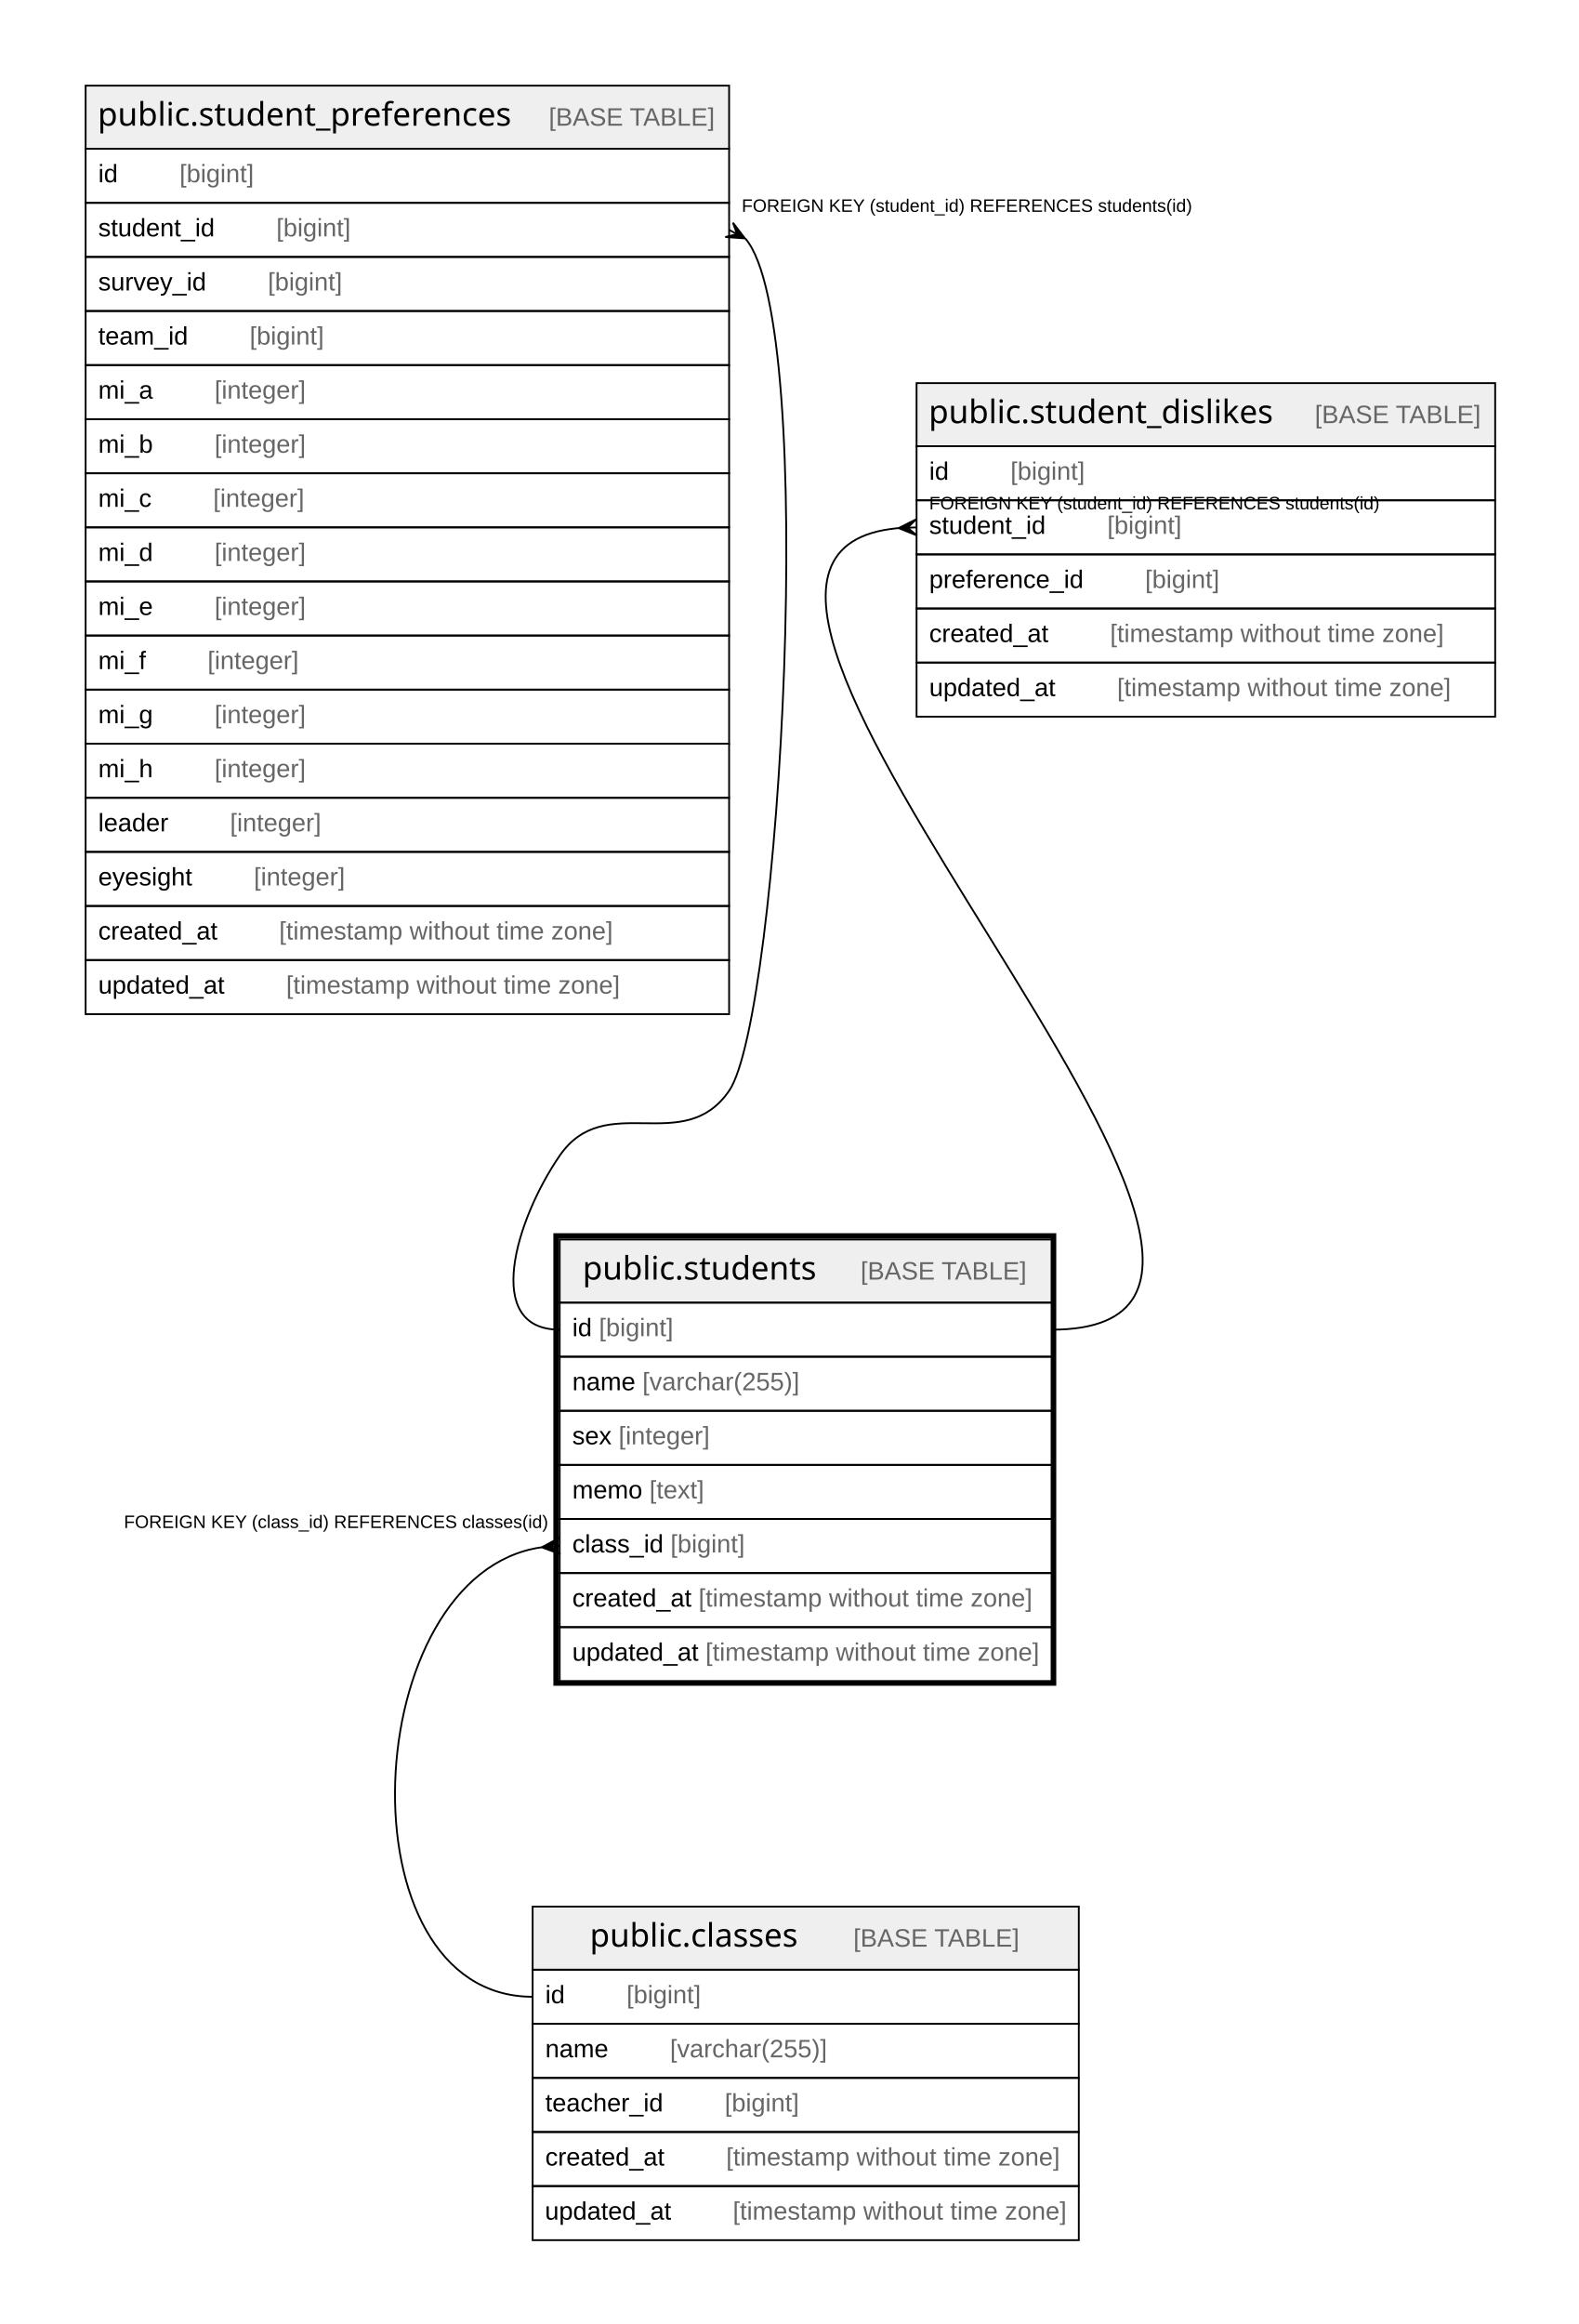
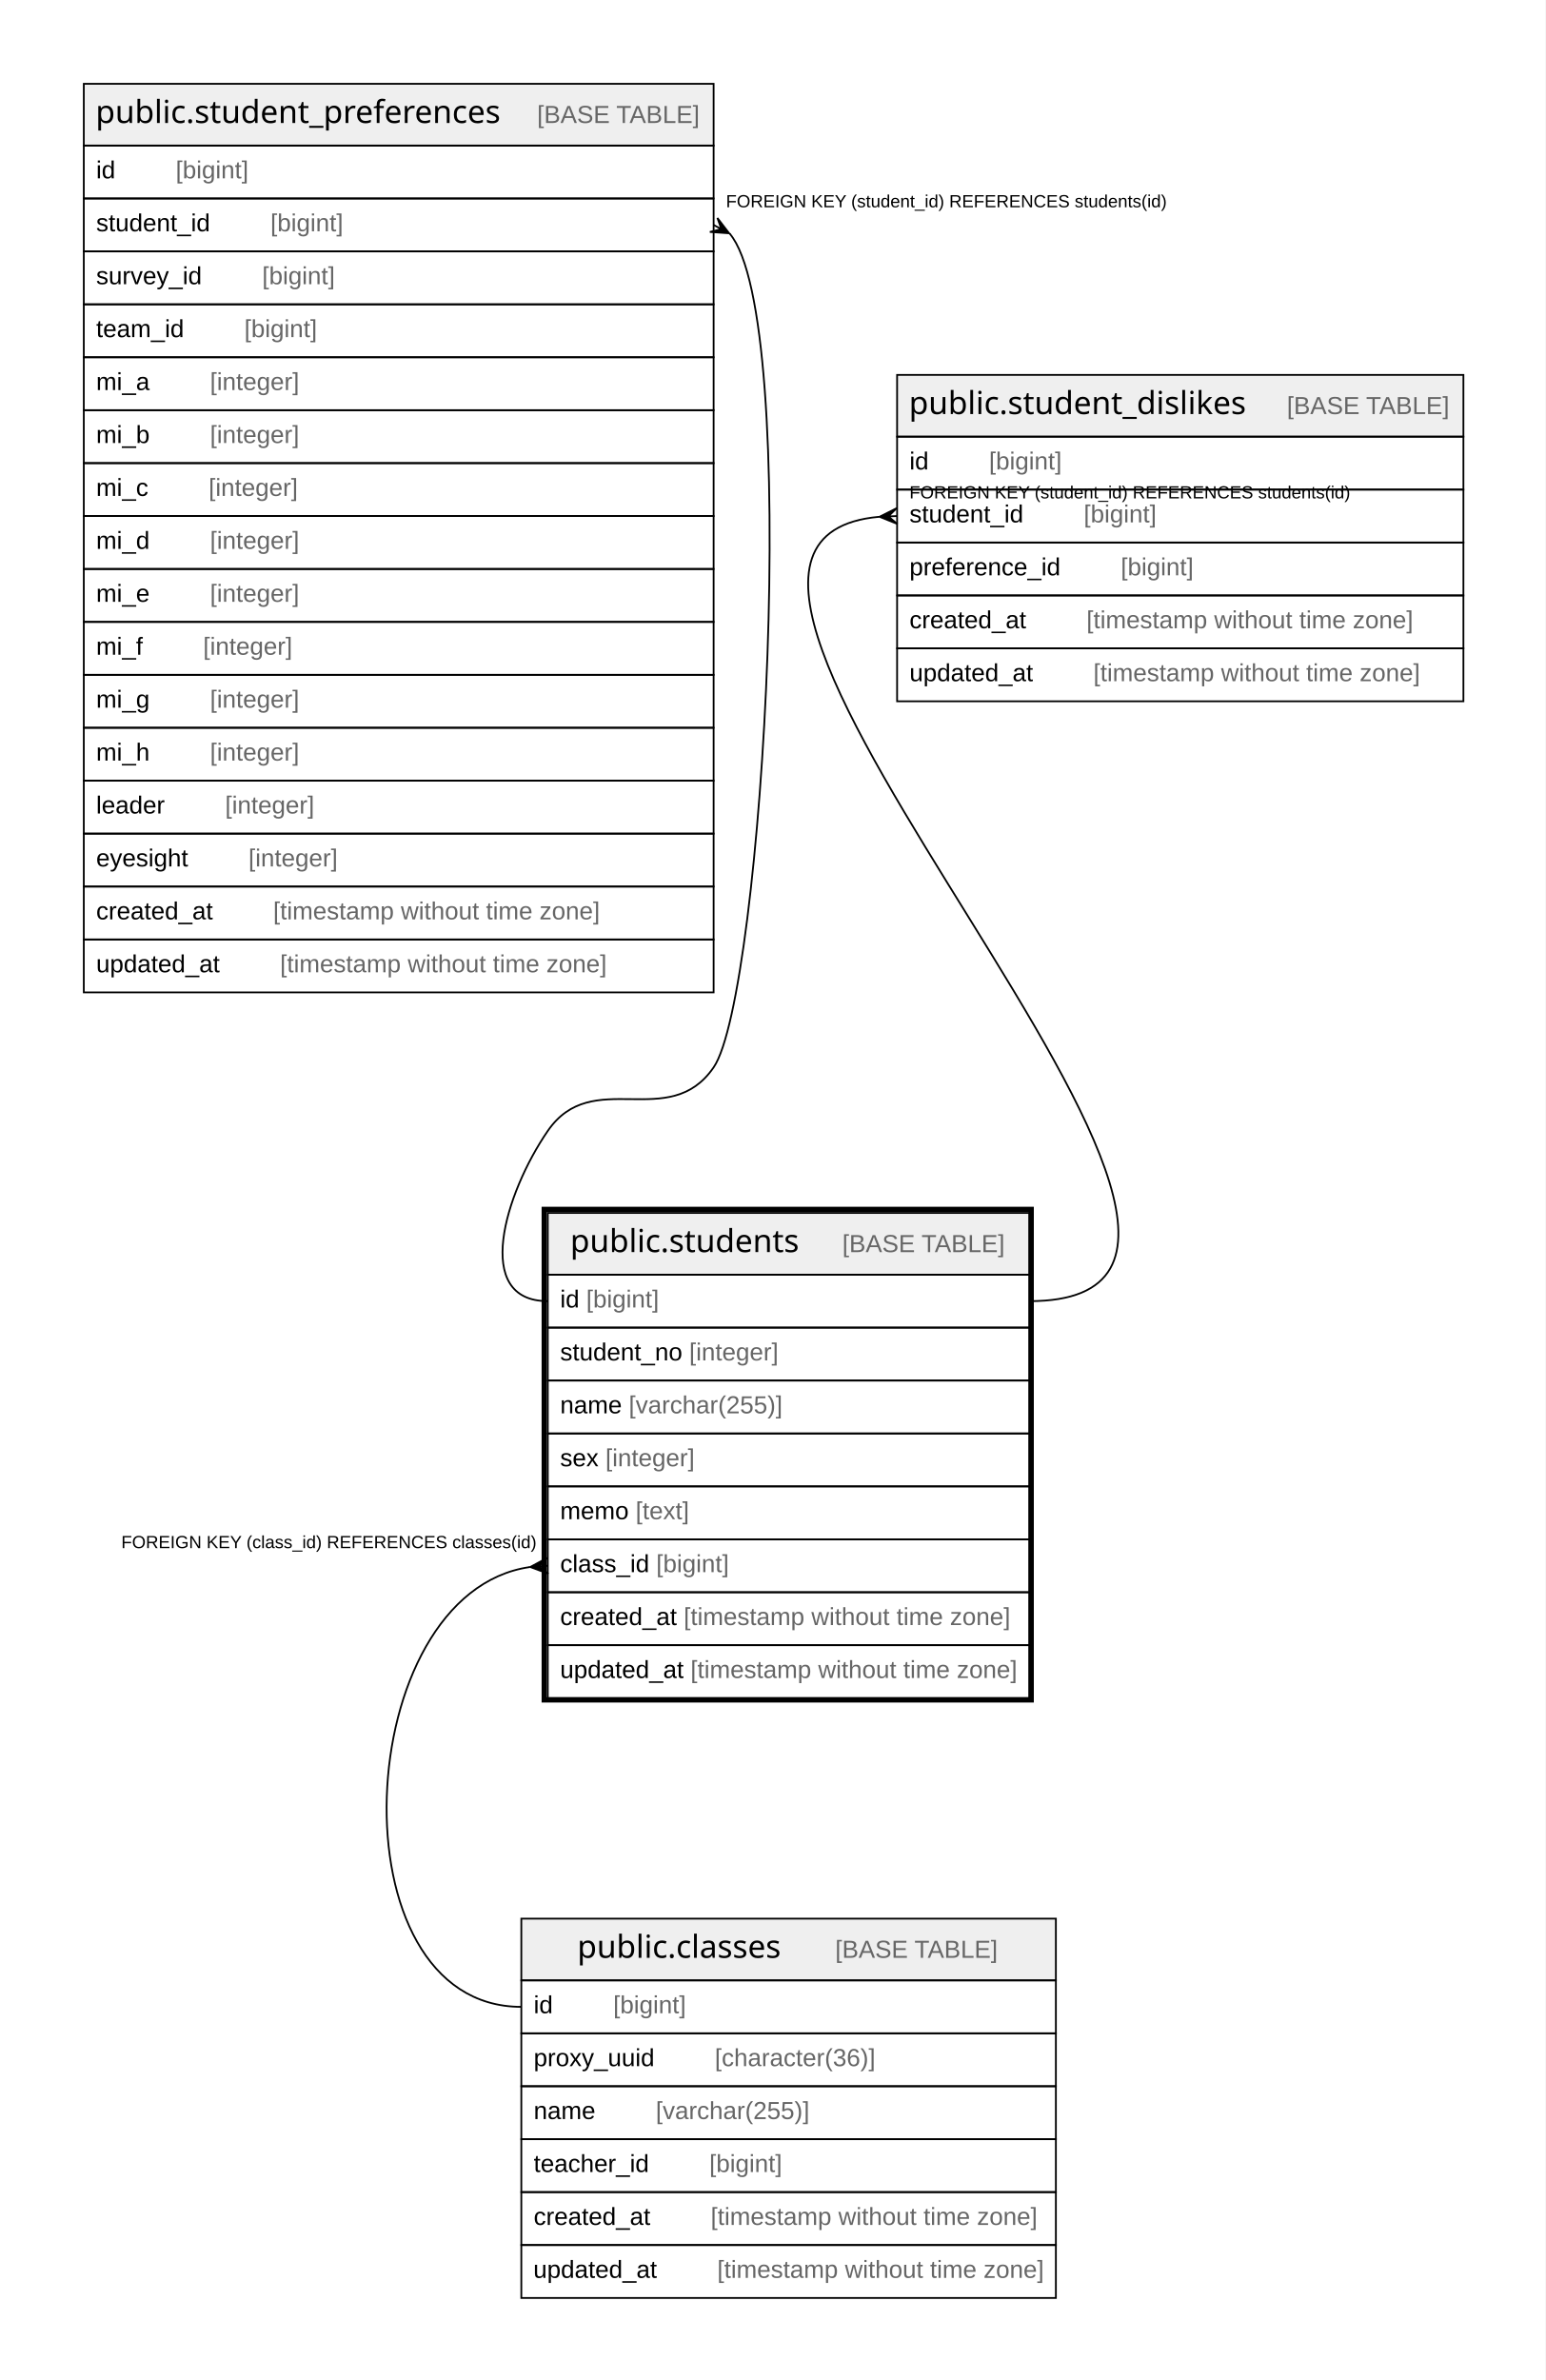
- <svg xmlns="http://www.w3.org/2000/svg" width="876pt" height="1289pt" viewBox="0.00 0.00 876.00 1289.00">
-   <g id="graph0" class="graph" transform="scale(1 1) rotate(0) translate(4 1285)">
-     <polygon fill="#ffffff" stroke="transparent" points="-4,4 -4,-1285 872,-1285 872,4 -4,4" />
+ <svg xmlns="http://www.w3.org/2000/svg" width="876pt" height="1349pt" viewBox="0.00 0.00 876.00 1349.00">
+   <g id="graph0" class="graph" transform="scale(1 1) rotate(0) translate(4 1345)">
+     <polygon fill="#ffffff" stroke="transparent" points="-4,4 -4,-1345 872,-1345 872,4 -4,4" />
    <g id="node1" class="node">
-       <polygon fill="#efefef" stroke="transparent" points="306.5,-562.5 306.5,-597.5 579.5,-597.5 579.5,-562.5 306.5,-562.5" />
-       <polygon fill="none" stroke="#000000" points="306.5,-562.5 306.5,-597.5 579.5,-597.5 579.5,-562.5 306.5,-562.5" />
-       <text text-anchor="start" x="319.197" y="-575.3" font-family="Arial Bold" font-size="18.00" fill="#000000">public.students</text>
-       <text text-anchor="start" x="439.235" y="-575.3" font-family="Arial" font-size="14.00" fill="#000000">    </text>
-       <text text-anchor="start" x="473.44" y="-575.3" font-family="Arial" font-size="14.00" fill="#666666">[BASE TABLE]</text>
+       <polygon fill="#efefef" stroke="transparent" points="306.5,-622.5 306.5,-657.5 579.5,-657.5 579.5,-622.5 306.5,-622.5" />
+       <polygon fill="none" stroke="#000000" points="306.5,-622.5 306.5,-657.5 579.5,-657.5 579.5,-622.5 306.5,-622.5" />
+       <text text-anchor="start" x="319.197" y="-635.3" font-family="Arial Bold" font-size="18.00" fill="#000000">public.students</text>
+       <text text-anchor="start" x="439.235" y="-635.3" font-family="Arial" font-size="14.00" fill="#000000">    </text>
+       <text text-anchor="start" x="473.44" y="-635.3" font-family="Arial" font-size="14.00" fill="#666666">[BASE TABLE]</text>
+       <polygon fill="none" stroke="#000000" points="306.5,-592.5 306.5,-622.5 579.5,-622.5 579.5,-592.5 306.5,-592.5" />
+       <text text-anchor="start" x="313.5" y="-603.9" font-family="Arial" font-size="14.00" fill="#000000">id </text>
+       <text text-anchor="start" x="328.28" y="-603.9" font-family="Arial" font-size="14.00" fill="#666666">[bigint]</text>
+       <polygon fill="none" stroke="#000000" points="306.5,-562.5 306.5,-592.5 579.5,-592.5 579.5,-562.5 306.5,-562.5" />
+       <text text-anchor="start" x="313.5" y="-573.9" font-family="Arial" font-size="14.00" fill="#000000">student_no </text>
+       <text text-anchor="start" x="386.65" y="-573.9" font-family="Arial" font-size="14.00" fill="#666666">[integer]</text>
      <polygon fill="none" stroke="#000000" points="306.5,-532.5 306.5,-562.5 579.5,-562.5 579.5,-532.5 306.5,-532.5" />
-       <text text-anchor="start" x="313.5" y="-543.9" font-family="Arial" font-size="14.00" fill="#000000">id </text>
-       <text text-anchor="start" x="328.28" y="-543.9" font-family="Arial" font-size="14.00" fill="#666666">[bigint]</text>
+       <text text-anchor="start" x="313.5" y="-543.9" font-family="Arial" font-size="14.00" fill="#000000">name </text>
+       <text text-anchor="start" x="352.399" y="-543.9" font-family="Arial" font-size="14.00" fill="#666666">[varchar(255)]</text>
      <polygon fill="none" stroke="#000000" points="306.5,-502.5 306.5,-532.5 579.5,-532.5 579.5,-502.5 306.5,-502.5" />
-       <text text-anchor="start" x="313.5" y="-513.9" font-family="Arial" font-size="14.00" fill="#000000">name </text>
-       <text text-anchor="start" x="352.399" y="-513.9" font-family="Arial" font-size="14.00" fill="#666666">[varchar(255)]</text>
+       <text text-anchor="start" x="313.5" y="-513.9" font-family="Arial" font-size="14.00" fill="#000000">sex </text>
+       <text text-anchor="start" x="339.173" y="-513.9" font-family="Arial" font-size="14.00" fill="#666666">[integer]</text>
      <polygon fill="none" stroke="#000000" points="306.5,-472.5 306.5,-502.5 579.5,-502.5 579.5,-472.5 306.5,-472.5" />
-       <text text-anchor="start" x="313.5" y="-483.9" font-family="Arial" font-size="14.00" fill="#000000">sex </text>
-       <text text-anchor="start" x="339.173" y="-483.9" font-family="Arial" font-size="14.00" fill="#666666">[integer]</text>
+       <text text-anchor="start" x="313.5" y="-483.9" font-family="Arial" font-size="14.00" fill="#000000">memo </text>
+       <text text-anchor="start" x="356.277" y="-483.9" font-family="Arial" font-size="14.00" fill="#666666">[text]</text>
      <polygon fill="none" stroke="#000000" points="306.5,-442.5 306.5,-472.5 579.5,-472.5 579.5,-442.5 306.5,-442.5" />
-       <text text-anchor="start" x="313.5" y="-453.9" font-family="Arial" font-size="14.00" fill="#000000">memo </text>
-       <text text-anchor="start" x="356.277" y="-453.9" font-family="Arial" font-size="14.00" fill="#666666">[text]</text>
+       <text text-anchor="start" x="313.5" y="-453.9" font-family="Arial" font-size="14.00" fill="#000000">class_id </text>
+       <text text-anchor="start" x="367.952" y="-453.9" font-family="Arial" font-size="14.00" fill="#666666">[bigint]</text>
      <polygon fill="none" stroke="#000000" points="306.5,-412.5 306.5,-442.5 579.5,-442.5 579.5,-412.5 306.5,-412.5" />
-       <text text-anchor="start" x="313.5" y="-423.9" font-family="Arial" font-size="14.00" fill="#000000">class_id </text>
-       <text text-anchor="start" x="367.952" y="-423.9" font-family="Arial" font-size="14.00" fill="#666666">[bigint]</text>
+       <text text-anchor="start" x="313.5" y="-423.9" font-family="Arial" font-size="14.00" fill="#000000">created_at </text>
+       <text text-anchor="start" x="383.528" y="-423.9" font-family="Arial" font-size="14.00" fill="#666666">[timestamp without time zone]</text>
      <polygon fill="none" stroke="#000000" points="306.5,-382.5 306.5,-412.5 579.5,-412.5 579.5,-382.5 306.5,-382.5" />
-       <text text-anchor="start" x="313.5" y="-393.9" font-family="Arial" font-size="14.00" fill="#000000">created_at </text>
-       <text text-anchor="start" x="383.528" y="-393.9" font-family="Arial" font-size="14.00" fill="#666666">[timestamp without time zone]</text>
-       <polygon fill="none" stroke="#000000" points="306.5,-352.5 306.5,-382.5 579.5,-382.5 579.5,-352.5 306.5,-352.5" />
-       <text text-anchor="start" x="313.464" y="-363.9" font-family="Arial" font-size="14.00" fill="#000000">updated_at </text>
-       <text text-anchor="start" x="387.396" y="-363.9" font-family="Arial" font-size="14.00" fill="#666666">[timestamp without time zone]</text>
-       <polygon fill="none" stroke="#000000" stroke-width="3" points="304.5,-351.5 304.5,-599.5 580.5,-599.5 580.5,-351.5 304.5,-351.5" />
+       <text text-anchor="start" x="313.464" y="-393.9" font-family="Arial" font-size="14.00" fill="#000000">updated_at </text>
+       <text text-anchor="start" x="387.396" y="-393.9" font-family="Arial" font-size="14.00" fill="#666666">[timestamp without time zone]</text>
+       <polygon fill="none" stroke="#000000" stroke-width="3" points="304.5,-381.5 304.5,-659.5 580.5,-659.5 580.5,-381.5 304.5,-381.5" />
    </g>
    <g id="node4" class="node">
-       <polygon fill="#efefef" stroke="transparent" points="291.5,-192.5 291.5,-227.5 594.5,-227.5 594.5,-192.5 291.5,-192.5" />
-       <polygon fill="none" stroke="#000000" points="291.5,-192.5 291.5,-227.5 594.5,-227.5 594.5,-192.5 291.5,-192.5" />
-       <text text-anchor="start" x="323.208" y="-205.3" font-family="Arial Bold" font-size="18.00" fill="#000000">public.classes</text>
-       <text text-anchor="start" x="435.224" y="-205.3" font-family="Arial" font-size="14.00" fill="#000000">    </text>
-       <text text-anchor="start" x="469.429" y="-205.3" font-family="Arial" font-size="14.00" fill="#666666">[BASE TABLE]</text>
+       <polygon fill="#efefef" stroke="transparent" points="291.5,-222.5 291.5,-257.5 594.5,-257.5 594.5,-222.5 291.5,-222.5" />
+       <polygon fill="none" stroke="#000000" points="291.5,-222.5 291.5,-257.5 594.5,-257.5 594.5,-222.5 291.5,-222.5" />
+       <text text-anchor="start" x="323.208" y="-235.3" font-family="Arial Bold" font-size="18.00" fill="#000000">public.classes</text>
+       <text text-anchor="start" x="435.224" y="-235.3" font-family="Arial" font-size="14.00" fill="#000000">    </text>
+       <text text-anchor="start" x="469.429" y="-235.3" font-family="Arial" font-size="14.00" fill="#666666">[BASE TABLE]</text>
+       <polygon fill="none" stroke="#000000" points="291.5,-192.5 291.5,-222.5 594.5,-222.5 594.5,-192.5 291.5,-192.5" />
+       <text text-anchor="start" x="298.5" y="-203.9" font-family="Arial" font-size="14.00" fill="#000000">id    </text>
+       <text text-anchor="start" x="343.594" y="-203.9" font-family="Arial" font-size="14.00" fill="#666666">[bigint]</text>
      <polygon fill="none" stroke="#000000" points="291.5,-162.5 291.5,-192.5 594.5,-192.5 594.5,-162.5 291.5,-162.5" />
-       <text text-anchor="start" x="298.5" y="-173.9" font-family="Arial" font-size="14.00" fill="#000000">id    </text>
-       <text text-anchor="start" x="343.594" y="-173.9" font-family="Arial" font-size="14.00" fill="#666666">[bigint]</text>
+       <text text-anchor="start" x="298.5" y="-173.9" font-family="Arial" font-size="14.00" fill="#000000">proxy_uuid    </text>
+       <text text-anchor="start" x="401.168" y="-173.9" font-family="Arial" font-size="14.00" fill="#666666">[character(36)]</text>
      <polygon fill="none" stroke="#000000" points="291.5,-132.5 291.5,-162.5 594.5,-162.5 594.5,-132.5 291.5,-132.5" />
      <text text-anchor="start" x="298.5" y="-143.9" font-family="Arial" font-size="14.00" fill="#000000">name    </text>
      <text text-anchor="start" x="367.713" y="-143.9" font-family="Arial" font-size="14.00" fill="#666666">[varchar(255)]</text>
      <polygon fill="none" stroke="#000000" points="291.5,-102.5 291.5,-132.5 594.5,-132.5 594.5,-102.5 291.5,-102.5" />
      <text text-anchor="start" x="298.5" y="-113.9" font-family="Arial" font-size="14.00" fill="#000000">teacher_id    </text>
      <text text-anchor="start" x="398.058" y="-113.9" font-family="Arial" font-size="14.00" fill="#666666">[bigint]</text>
      <polygon fill="none" stroke="#000000" points="291.5,-72.5 291.5,-102.5 594.5,-102.5 594.5,-72.5 291.5,-72.5" />
      <text text-anchor="start" x="298.5" y="-83.9" font-family="Arial" font-size="14.00" fill="#000000">created_at    </text>
      <text text-anchor="start" x="398.842" y="-83.9" font-family="Arial" font-size="14.00" fill="#666666">[timestamp without time zone]</text>
      <polygon fill="none" stroke="#000000" points="291.5,-42.5 291.5,-72.5 594.5,-72.5 594.5,-42.5 291.5,-42.5" />
      <text text-anchor="start" x="298.307" y="-53.9" font-family="Arial" font-size="14.00" fill="#000000">updated_at    </text>
      <text text-anchor="start" x="402.553" y="-53.9" font-family="Arial" font-size="14.00" fill="#666666">[timestamp without time zone]</text>
    </g>
    <g id="edge3" class="edge">
-       <path fill="none" stroke="#000000" d="M296.348,-426.783C194.375,-412.119 183.667,-177.5 291.5,-177.5" />
-       <polygon fill="#000000" stroke="#000000" points="296.525,-426.795 306.183,-431.989 301.512,-427.148 306.5,-427.5 306.5,-427.5 306.5,-427.5 301.512,-427.148 306.817,-423.011 296.525,-426.795 296.525,-426.795" />
-       <text text-anchor="start" x="64.724" y="-437.5" font-family="Arial" font-size="10.00" fill="#000000">FOREIGN KEY (class_id) REFERENCES classes(id)</text>
+       <path fill="none" stroke="#000000" d="M296.348,-456.783C194.375,-442.119 183.667,-207.5 291.5,-207.5" />
+       <polygon fill="#000000" stroke="#000000" points="296.525,-456.795 306.183,-461.989 301.512,-457.148 306.5,-457.5 306.5,-457.5 306.5,-457.5 301.512,-457.148 306.817,-453.011 296.525,-456.795 296.525,-456.795" />
+       <text text-anchor="start" x="64.724" y="-467.5" font-family="Arial" font-size="10.00" fill="#000000">FOREIGN KEY (class_id) REFERENCES classes(id)</text>
    </g>
    <g id="node2" class="node">
-       <polygon fill="#efefef" stroke="transparent" points="43.5,-1202.5 43.5,-1237.5 400.5,-1237.5 400.5,-1202.5 43.5,-1202.5" />
-       <polygon fill="none" stroke="#000000" points="43.5,-1202.5 43.5,-1237.5 400.5,-1237.5 400.5,-1202.5 43.5,-1202.5" />
-       <text text-anchor="start" x="50.182" y="-1215.3" font-family="Arial Bold" font-size="18.00" fill="#000000">public.student_preferences</text>
-       <text text-anchor="start" x="266.25" y="-1215.3" font-family="Arial" font-size="14.00" fill="#000000">    </text>
-       <text text-anchor="start" x="300.455" y="-1215.3" font-family="Arial" font-size="14.00" fill="#666666">[BASE TABLE]</text>
+       <polygon fill="#efefef" stroke="transparent" points="43.5,-1262.5 43.5,-1297.5 400.5,-1297.5 400.5,-1262.5 43.5,-1262.5" />
+       <polygon fill="none" stroke="#000000" points="43.5,-1262.5 43.5,-1297.5 400.5,-1297.5 400.5,-1262.5 43.5,-1262.5" />
+       <text text-anchor="start" x="50.182" y="-1275.3" font-family="Arial Bold" font-size="18.00" fill="#000000">public.student_preferences</text>
+       <text text-anchor="start" x="266.25" y="-1275.3" font-family="Arial" font-size="14.00" fill="#000000">    </text>
+       <text text-anchor="start" x="300.455" y="-1275.3" font-family="Arial" font-size="14.00" fill="#666666">[BASE TABLE]</text>
+       <polygon fill="none" stroke="#000000" points="43.5,-1232.5 43.5,-1262.5 400.5,-1262.5 400.5,-1232.5 43.5,-1232.5" />
+       <text text-anchor="start" x="50.5" y="-1243.9" font-family="Arial" font-size="14.00" fill="#000000">id    </text>
+       <text text-anchor="start" x="95.594" y="-1243.9" font-family="Arial" font-size="14.00" fill="#666666">[bigint]</text>
+       <polygon fill="none" stroke="#000000" points="43.5,-1202.5 43.5,-1232.5 400.5,-1232.5 400.5,-1202.5 43.5,-1202.5" />
+       <text text-anchor="start" x="50.5" y="-1213.9" font-family="Arial" font-size="14.00" fill="#000000">student_id    </text>
+       <text text-anchor="start" x="149.288" y="-1213.9" font-family="Arial" font-size="14.00" fill="#666666">[bigint]</text>
      <polygon fill="none" stroke="#000000" points="43.5,-1172.5 43.5,-1202.5 400.5,-1202.5 400.5,-1172.5 43.5,-1172.5" />
-       <text text-anchor="start" x="50.5" y="-1183.9" font-family="Arial" font-size="14.00" fill="#000000">id    </text>
-       <text text-anchor="start" x="95.594" y="-1183.9" font-family="Arial" font-size="14.00" fill="#666666">[bigint]</text>
+       <text text-anchor="start" x="50.5" y="-1183.9" font-family="Arial" font-size="14.00" fill="#000000">survey_id    </text>
+       <text text-anchor="start" x="144.602" y="-1183.9" font-family="Arial" font-size="14.00" fill="#666666">[bigint]</text>
      <polygon fill="none" stroke="#000000" points="43.5,-1142.5 43.5,-1172.5 400.5,-1172.5 400.5,-1142.5 43.5,-1142.5" />
-       <text text-anchor="start" x="50.5" y="-1153.9" font-family="Arial" font-size="14.00" fill="#000000">student_id    </text>
-       <text text-anchor="start" x="149.288" y="-1153.9" font-family="Arial" font-size="14.00" fill="#666666">[bigint]</text>
+       <text text-anchor="start" x="50.5" y="-1153.9" font-family="Arial" font-size="14.00" fill="#000000">team_id    </text>
+       <text text-anchor="start" x="134.493" y="-1153.9" font-family="Arial" font-size="14.00" fill="#666666">[bigint]</text>
      <polygon fill="none" stroke="#000000" points="43.5,-1112.5 43.5,-1142.5 400.5,-1142.5 400.5,-1112.5 43.5,-1112.5" />
-       <text text-anchor="start" x="50.5" y="-1123.9" font-family="Arial" font-size="14.00" fill="#000000">survey_id    </text>
-       <text text-anchor="start" x="144.602" y="-1123.9" font-family="Arial" font-size="14.00" fill="#666666">[bigint]</text>
+       <text text-anchor="start" x="50.5" y="-1123.9" font-family="Arial" font-size="14.00" fill="#000000">mi_a    </text>
+       <text text-anchor="start" x="115.037" y="-1123.9" font-family="Arial" font-size="14.00" fill="#666666">[integer]</text>
      <polygon fill="none" stroke="#000000" points="43.5,-1082.5 43.5,-1112.5 400.5,-1112.5 400.5,-1082.5 43.5,-1082.5" />
-       <text text-anchor="start" x="50.5" y="-1093.9" font-family="Arial" font-size="14.00" fill="#000000">team_id    </text>
-       <text text-anchor="start" x="134.493" y="-1093.9" font-family="Arial" font-size="14.00" fill="#666666">[bigint]</text>
+       <text text-anchor="start" x="50.5" y="-1093.9" font-family="Arial" font-size="14.00" fill="#000000">mi_b    </text>
+       <text text-anchor="start" x="115.037" y="-1093.9" font-family="Arial" font-size="14.00" fill="#666666">[integer]</text>
      <polygon fill="none" stroke="#000000" points="43.5,-1052.5 43.5,-1082.5 400.5,-1082.5 400.5,-1052.5 43.5,-1052.5" />
-       <text text-anchor="start" x="50.5" y="-1063.9" font-family="Arial" font-size="14.00" fill="#000000">mi_a    </text>
-       <text text-anchor="start" x="115.037" y="-1063.9" font-family="Arial" font-size="14.00" fill="#666666">[integer]</text>
+       <text text-anchor="start" x="50.5" y="-1063.9" font-family="Arial" font-size="14.00" fill="#000000">mi_c    </text>
+       <text text-anchor="start" x="114.255" y="-1063.9" font-family="Arial" font-size="14.00" fill="#666666">[integer]</text>
      <polygon fill="none" stroke="#000000" points="43.5,-1022.5 43.5,-1052.5 400.5,-1052.5 400.5,-1022.5 43.5,-1022.5" />
-       <text text-anchor="start" x="50.5" y="-1033.9" font-family="Arial" font-size="14.00" fill="#000000">mi_b    </text>
+       <text text-anchor="start" x="50.5" y="-1033.9" font-family="Arial" font-size="14.00" fill="#000000">mi_d    </text>
      <text text-anchor="start" x="115.037" y="-1033.9" font-family="Arial" font-size="14.00" fill="#666666">[integer]</text>
      <polygon fill="none" stroke="#000000" points="43.5,-992.5 43.5,-1022.5 400.5,-1022.5 400.5,-992.5 43.5,-992.5" />
-       <text text-anchor="start" x="50.5" y="-1003.9" font-family="Arial" font-size="14.00" fill="#000000">mi_c    </text>
-       <text text-anchor="start" x="114.255" y="-1003.9" font-family="Arial" font-size="14.00" fill="#666666">[integer]</text>
+       <text text-anchor="start" x="50.5" y="-1003.9" font-family="Arial" font-size="14.00" fill="#000000">mi_e    </text>
+       <text text-anchor="start" x="115.037" y="-1003.9" font-family="Arial" font-size="14.00" fill="#666666">[integer]</text>
      <polygon fill="none" stroke="#000000" points="43.5,-962.5 43.5,-992.5 400.5,-992.5 400.5,-962.5 43.5,-962.5" />
-       <text text-anchor="start" x="50.5" y="-973.9" font-family="Arial" font-size="14.00" fill="#000000">mi_d    </text>
-       <text text-anchor="start" x="115.037" y="-973.9" font-family="Arial" font-size="14.00" fill="#666666">[integer]</text>
+       <text text-anchor="start" x="50.5" y="-973.9" font-family="Arial" font-size="14.00" fill="#000000">mi_f    </text>
+       <text text-anchor="start" x="111.145" y="-973.9" font-family="Arial" font-size="14.00" fill="#666666">[integer]</text>
      <polygon fill="none" stroke="#000000" points="43.5,-932.5 43.5,-962.5 400.5,-962.5 400.5,-932.5 43.5,-932.5" />
-       <text text-anchor="start" x="50.5" y="-943.9" font-family="Arial" font-size="14.00" fill="#000000">mi_e    </text>
+       <text text-anchor="start" x="50.5" y="-943.9" font-family="Arial" font-size="14.00" fill="#000000">mi_g    </text>
      <text text-anchor="start" x="115.037" y="-943.9" font-family="Arial" font-size="14.00" fill="#666666">[integer]</text>
      <polygon fill="none" stroke="#000000" points="43.5,-902.5 43.5,-932.5 400.5,-932.5 400.5,-902.5 43.5,-902.5" />
-       <text text-anchor="start" x="50.5" y="-913.9" font-family="Arial" font-size="14.00" fill="#000000">mi_f    </text>
-       <text text-anchor="start" x="111.145" y="-913.9" font-family="Arial" font-size="14.00" fill="#666666">[integer]</text>
+       <text text-anchor="start" x="50.5" y="-913.9" font-family="Arial" font-size="14.00" fill="#000000">mi_h    </text>
+       <text text-anchor="start" x="115.037" y="-913.9" font-family="Arial" font-size="14.00" fill="#666666">[integer]</text>
      <polygon fill="none" stroke="#000000" points="43.5,-872.5 43.5,-902.5 400.5,-902.5 400.5,-872.5 43.5,-872.5" />
-       <text text-anchor="start" x="50.5" y="-883.9" font-family="Arial" font-size="14.00" fill="#000000">mi_g    </text>
-       <text text-anchor="start" x="115.037" y="-883.9" font-family="Arial" font-size="14.00" fill="#666666">[integer]</text>
+       <text text-anchor="start" x="50.5" y="-883.9" font-family="Arial" font-size="14.00" fill="#000000">leader    </text>
+       <text text-anchor="start" x="123.602" y="-883.9" font-family="Arial" font-size="14.00" fill="#666666">[integer]</text>
      <polygon fill="none" stroke="#000000" points="43.5,-842.5 43.5,-872.5 400.5,-872.5 400.5,-842.5 43.5,-842.5" />
-       <text text-anchor="start" x="50.5" y="-853.9" font-family="Arial" font-size="14.00" fill="#000000">mi_h    </text>
-       <text text-anchor="start" x="115.037" y="-853.9" font-family="Arial" font-size="14.00" fill="#666666">[integer]</text>
+       <text text-anchor="start" x="50.5" y="-853.9" font-family="Arial" font-size="14.00" fill="#000000">eyesight    </text>
+       <text text-anchor="start" x="136.832" y="-853.9" font-family="Arial" font-size="14.00" fill="#666666">[integer]</text>
      <polygon fill="none" stroke="#000000" points="43.5,-812.5 43.5,-842.5 400.5,-842.5 400.5,-812.5 43.5,-812.5" />
-       <text text-anchor="start" x="50.5" y="-823.9" font-family="Arial" font-size="14.00" fill="#000000">leader    </text>
-       <text text-anchor="start" x="123.602" y="-823.9" font-family="Arial" font-size="14.00" fill="#666666">[integer]</text>
+       <text text-anchor="start" x="50.5" y="-823.9" font-family="Arial" font-size="14.00" fill="#000000">created_at    </text>
+       <text text-anchor="start" x="150.842" y="-823.9" font-family="Arial" font-size="14.00" fill="#666666">[timestamp without time zone]</text>
      <polygon fill="none" stroke="#000000" points="43.5,-782.5 43.5,-812.5 400.5,-812.5 400.5,-782.5 43.5,-782.5" />
-       <text text-anchor="start" x="50.5" y="-793.9" font-family="Arial" font-size="14.00" fill="#000000">eyesight    </text>
-       <text text-anchor="start" x="136.832" y="-793.9" font-family="Arial" font-size="14.00" fill="#666666">[integer]</text>
-       <polygon fill="none" stroke="#000000" points="43.5,-752.5 43.5,-782.5 400.5,-782.5 400.5,-752.5 43.5,-752.5" />
-       <text text-anchor="start" x="50.5" y="-763.9" font-family="Arial" font-size="14.00" fill="#000000">created_at    </text>
-       <text text-anchor="start" x="150.842" y="-763.9" font-family="Arial" font-size="14.00" fill="#666666">[timestamp without time zone]</text>
-       <polygon fill="none" stroke="#000000" points="43.5,-722.5 43.5,-752.5 400.5,-752.5 400.5,-722.5 43.5,-722.5" />
-       <text text-anchor="start" x="50.5" y="-733.9" font-family="Arial" font-size="14.00" fill="#000000">updated_at    </text>
-       <text text-anchor="start" x="154.747" y="-733.9" font-family="Arial" font-size="14.00" fill="#666666">[timestamp without time zone]</text>
+       <text text-anchor="start" x="50.5" y="-793.9" font-family="Arial" font-size="14.00" fill="#000000">updated_at    </text>
+       <text text-anchor="start" x="154.747" y="-793.9" font-family="Arial" font-size="14.00" fill="#666666">[timestamp without time zone]</text>
    </g>
    <g id="edge1" class="edge">
-       <path fill="none" stroke="#000000" d="M409.574,-1152.618C450.654,-1104.8 428.689,-720.981 400.5,-680 375.147,-643.141 331.853,-680.859 306.5,-644 282.194,-608.663 263.611,-547.5 306.5,-547.5" />
-       <polygon fill="#000000" stroke="#000000" points="409.306,-1152.762 398.368,-1153.537 404.903,-1155.131 400.5,-1157.5 400.5,-1157.5 400.5,-1157.5 404.903,-1155.131 402.632,-1161.463 409.306,-1152.762 409.306,-1152.762" />
-       <text text-anchor="start" x="407.488" y="-1167.5" font-family="Arial" font-size="10.00" fill="#000000">FOREIGN KEY (student_id) REFERENCES students(id)</text>
+       <path fill="none" stroke="#000000" d="M409.574,-1212.618C450.654,-1164.8 428.689,-780.981 400.5,-740 375.147,-703.141 331.853,-740.859 306.5,-704 282.194,-668.663 263.611,-607.5 306.5,-607.5" />
+       <polygon fill="#000000" stroke="#000000" points="409.306,-1212.762 398.368,-1213.537 404.903,-1215.131 400.5,-1217.5 400.5,-1217.5 400.5,-1217.5 404.903,-1215.131 402.632,-1221.463 409.306,-1212.762 409.306,-1212.762" />
+       <text text-anchor="start" x="407.488" y="-1227.5" font-family="Arial" font-size="10.00" fill="#000000">FOREIGN KEY (student_id) REFERENCES students(id)</text>
    </g>
    <g id="node3" class="node">
-       <polygon fill="#efefef" stroke="transparent" points="504.5,-1037.5 504.5,-1072.5 825.5,-1072.5 825.5,-1037.5 504.5,-1037.5" />
-       <polygon fill="none" stroke="#000000" points="504.5,-1037.5 504.5,-1072.5 825.5,-1072.5 825.5,-1037.5 504.5,-1037.5" />
-       <text text-anchor="start" x="511.196" y="-1050.3" font-family="Arial Bold" font-size="18.00" fill="#000000">public.student_dislikes</text>
-       <text text-anchor="start" x="691.236" y="-1050.3" font-family="Arial" font-size="14.00" fill="#000000">    </text>
-       <text text-anchor="start" x="725.441" y="-1050.3" font-family="Arial" font-size="14.00" fill="#666666">[BASE TABLE]</text>
+       <polygon fill="#efefef" stroke="transparent" points="504.5,-1097.5 504.5,-1132.5 825.5,-1132.5 825.5,-1097.5 504.5,-1097.5" />
+       <polygon fill="none" stroke="#000000" points="504.5,-1097.5 504.5,-1132.5 825.5,-1132.5 825.5,-1097.5 504.5,-1097.5" />
+       <text text-anchor="start" x="511.196" y="-1110.3" font-family="Arial Bold" font-size="18.00" fill="#000000">public.student_dislikes</text>
+       <text text-anchor="start" x="691.236" y="-1110.3" font-family="Arial" font-size="14.00" fill="#000000">    </text>
+       <text text-anchor="start" x="725.441" y="-1110.3" font-family="Arial" font-size="14.00" fill="#666666">[BASE TABLE]</text>
+       <polygon fill="none" stroke="#000000" points="504.5,-1067.5 504.5,-1097.5 825.5,-1097.5 825.5,-1067.5 504.5,-1067.5" />
+       <text text-anchor="start" x="511.5" y="-1078.9" font-family="Arial" font-size="14.00" fill="#000000">id    </text>
+       <text text-anchor="start" x="556.594" y="-1078.9" font-family="Arial" font-size="14.00" fill="#666666">[bigint]</text>
+       <polygon fill="none" stroke="#000000" points="504.5,-1037.5 504.5,-1067.5 825.5,-1067.5 825.5,-1037.5 504.5,-1037.5" />
+       <text text-anchor="start" x="511.5" y="-1048.9" font-family="Arial" font-size="14.00" fill="#000000">student_id    </text>
+       <text text-anchor="start" x="610.288" y="-1048.9" font-family="Arial" font-size="14.00" fill="#666666">[bigint]</text>
      <polygon fill="none" stroke="#000000" points="504.5,-1007.5 504.5,-1037.5 825.5,-1037.5 825.5,-1007.5 504.5,-1007.5" />
-       <text text-anchor="start" x="511.5" y="-1018.9" font-family="Arial" font-size="14.00" fill="#000000">id    </text>
-       <text text-anchor="start" x="556.594" y="-1018.9" font-family="Arial" font-size="14.00" fill="#666666">[bigint]</text>
+       <text text-anchor="start" x="511.5" y="-1018.9" font-family="Arial" font-size="14.00" fill="#000000">preference_id    </text>
+       <text text-anchor="start" x="631.284" y="-1018.9" font-family="Arial" font-size="14.00" fill="#666666">[bigint]</text>
      <polygon fill="none" stroke="#000000" points="504.5,-977.5 504.5,-1007.5 825.5,-1007.5 825.5,-977.5 504.5,-977.5" />
-       <text text-anchor="start" x="511.5" y="-988.9" font-family="Arial" font-size="14.00" fill="#000000">student_id    </text>
-       <text text-anchor="start" x="610.288" y="-988.9" font-family="Arial" font-size="14.00" fill="#666666">[bigint]</text>
+       <text text-anchor="start" x="511.5" y="-988.9" font-family="Arial" font-size="14.00" fill="#000000">created_at    </text>
+       <text text-anchor="start" x="611.842" y="-988.9" font-family="Arial" font-size="14.00" fill="#666666">[timestamp without time zone]</text>
      <polygon fill="none" stroke="#000000" points="504.5,-947.5 504.5,-977.5 825.5,-977.5 825.5,-947.5 504.5,-947.5" />
-       <text text-anchor="start" x="511.5" y="-958.9" font-family="Arial" font-size="14.00" fill="#000000">preference_id    </text>
-       <text text-anchor="start" x="631.284" y="-958.9" font-family="Arial" font-size="14.00" fill="#666666">[bigint]</text>
-       <polygon fill="none" stroke="#000000" points="504.5,-917.5 504.5,-947.5 825.5,-947.5 825.5,-917.5 504.5,-917.5" />
-       <text text-anchor="start" x="511.5" y="-928.9" font-family="Arial" font-size="14.00" fill="#000000">created_at    </text>
-       <text text-anchor="start" x="611.842" y="-928.9" font-family="Arial" font-size="14.00" fill="#666666">[timestamp without time zone]</text>
-       <polygon fill="none" stroke="#000000" points="504.5,-887.5 504.5,-917.5 825.5,-917.5 825.5,-887.5 504.5,-887.5" />
-       <text text-anchor="start" x="511.5" y="-898.9" font-family="Arial" font-size="14.00" fill="#000000">updated_at    </text>
-       <text text-anchor="start" x="615.747" y="-898.9" font-family="Arial" font-size="14.00" fill="#666666">[timestamp without time zone]</text>
+       <text text-anchor="start" x="511.5" y="-958.9" font-family="Arial" font-size="14.00" fill="#000000">updated_at    </text>
+       <text text-anchor="start" x="615.747" y="-958.9" font-family="Arial" font-size="14.00" fill="#666666">[timestamp without time zone]</text>
    </g>
    <g id="edge2" class="edge">
-       <path fill="none" stroke="#000000" d="M494.284,-992.069C320.916,-976.566 776.444,-547.5 579.5,-547.5" />
-       <polygon fill="#000000" stroke="#000000" points="494.509,-992.079 504.31,-996.996 499.504,-992.289 504.5,-992.5 504.5,-992.5 504.5,-992.5 499.504,-992.289 504.69,-988.004 494.509,-992.079 494.509,-992.079" />
-       <text text-anchor="start" x="511.488" y="-1002.5" font-family="Arial" font-size="10.00" fill="#000000">FOREIGN KEY (student_id) REFERENCES students(id)</text>
+       <path fill="none" stroke="#000000" d="M494.284,-1052.07C320.916,-1036.566 776.444,-607.5 579.5,-607.5" />
+       <polygon fill="#000000" stroke="#000000" points="494.509,-1052.079 504.31,-1056.996 499.504,-1052.289 504.5,-1052.5 504.5,-1052.5 504.5,-1052.5 499.504,-1052.289 504.69,-1048.004 494.509,-1052.079 494.509,-1052.079" />
+       <text text-anchor="start" x="511.488" y="-1062.5" font-family="Arial" font-size="10.00" fill="#000000">FOREIGN KEY (student_id) REFERENCES students(id)</text>
    </g>
  </g>
</svg>
